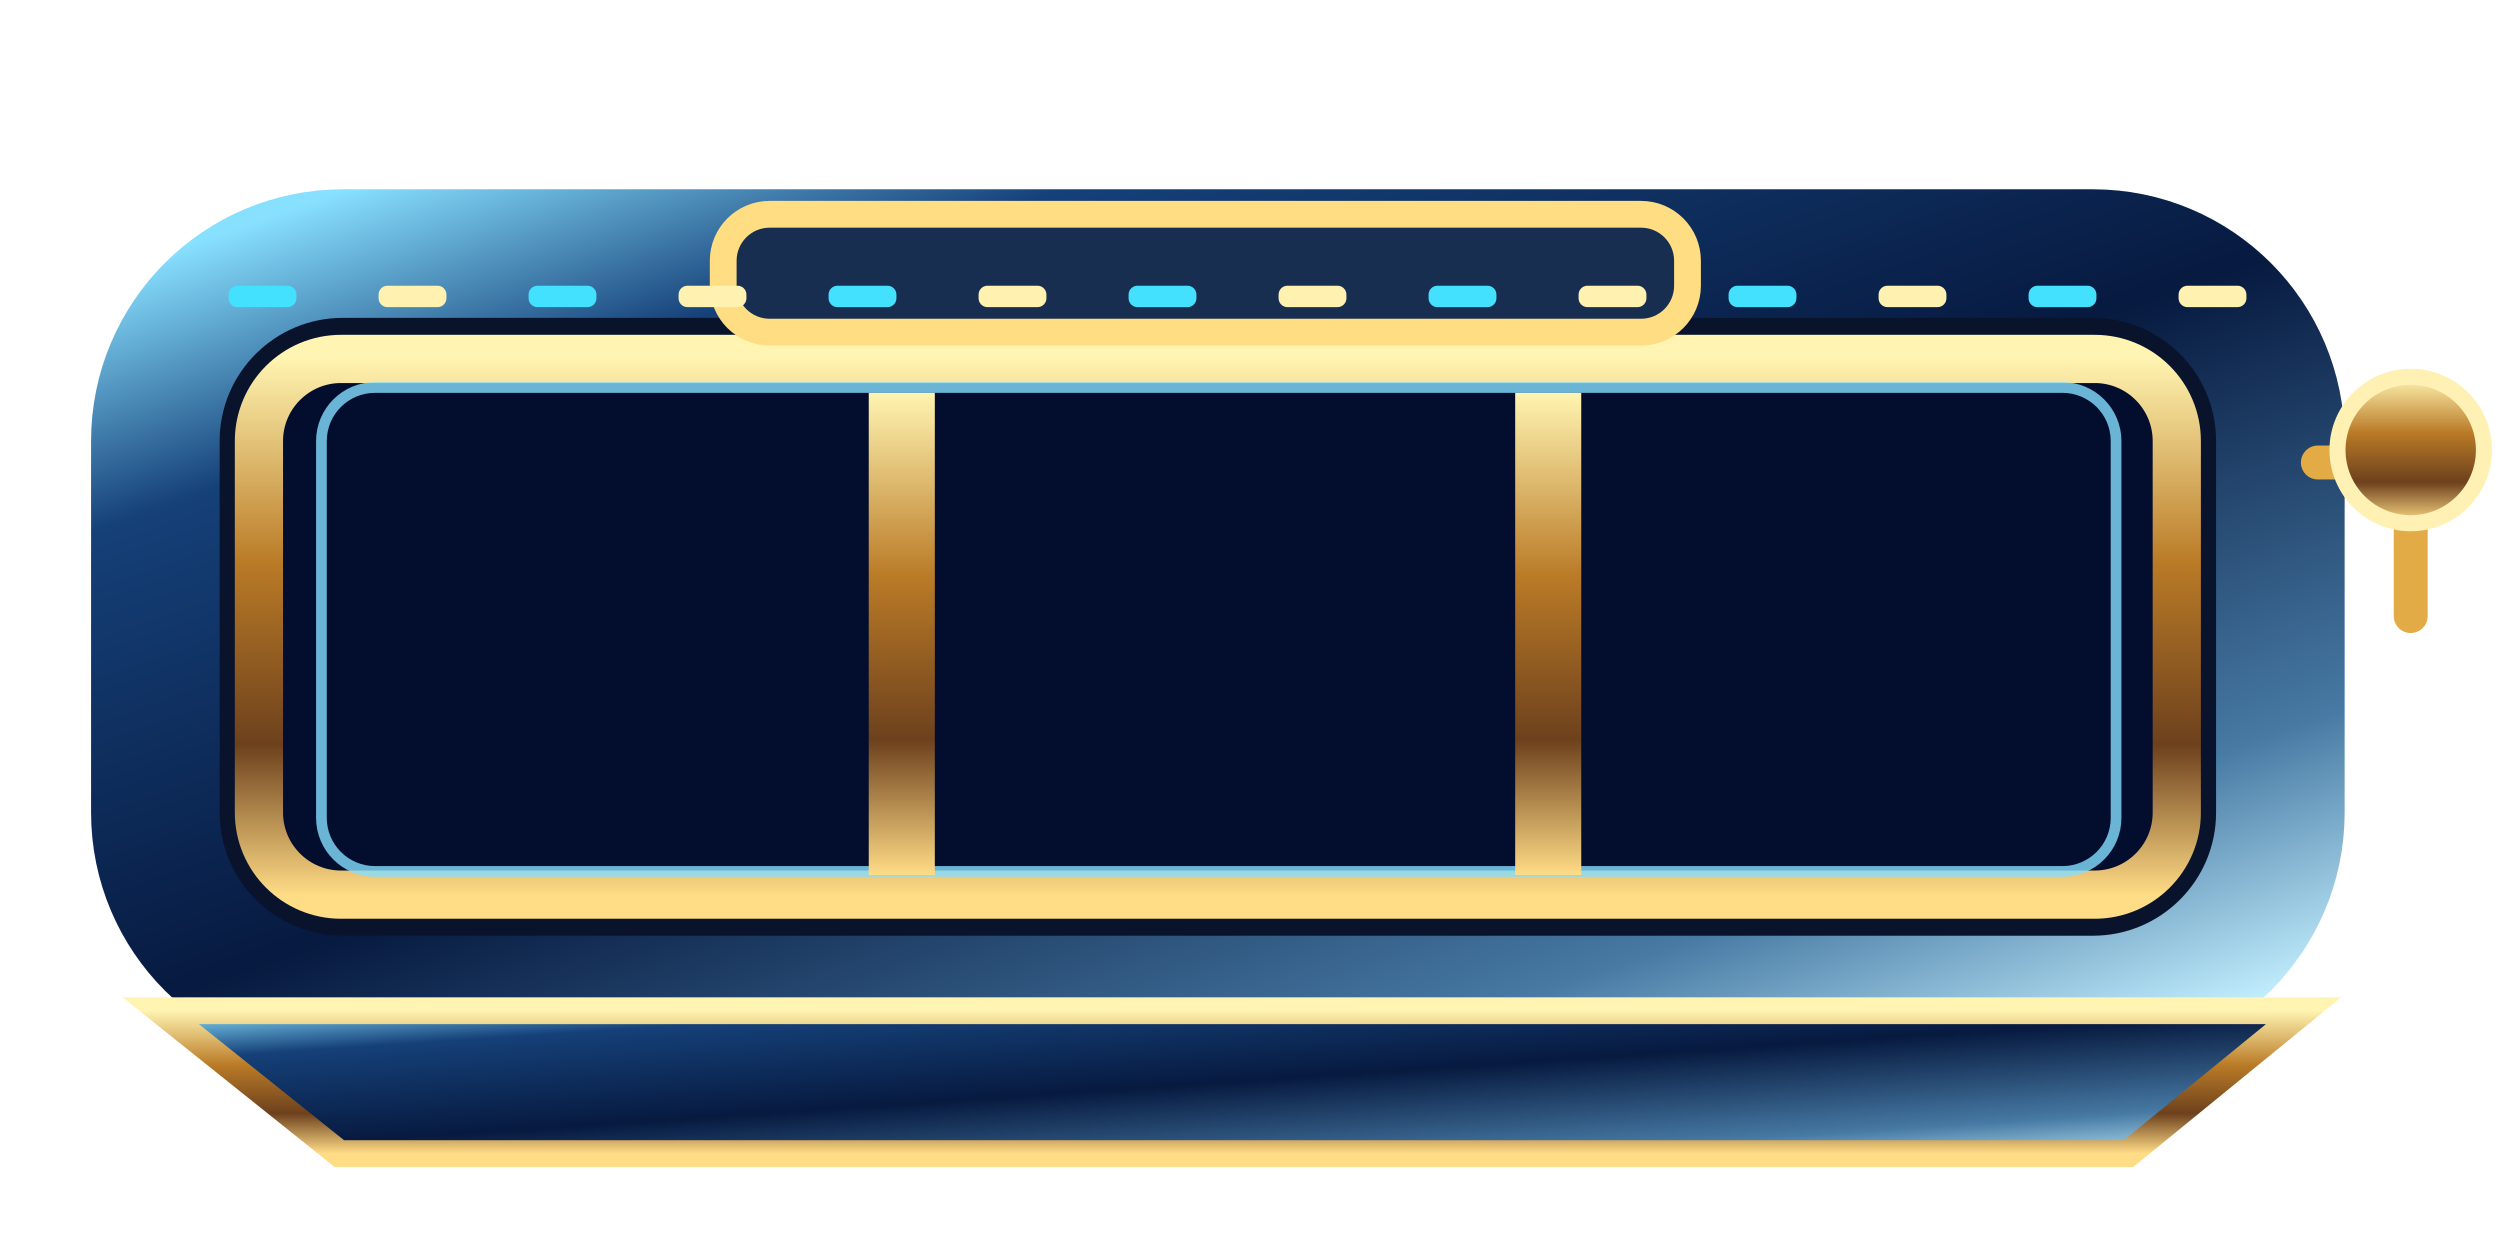
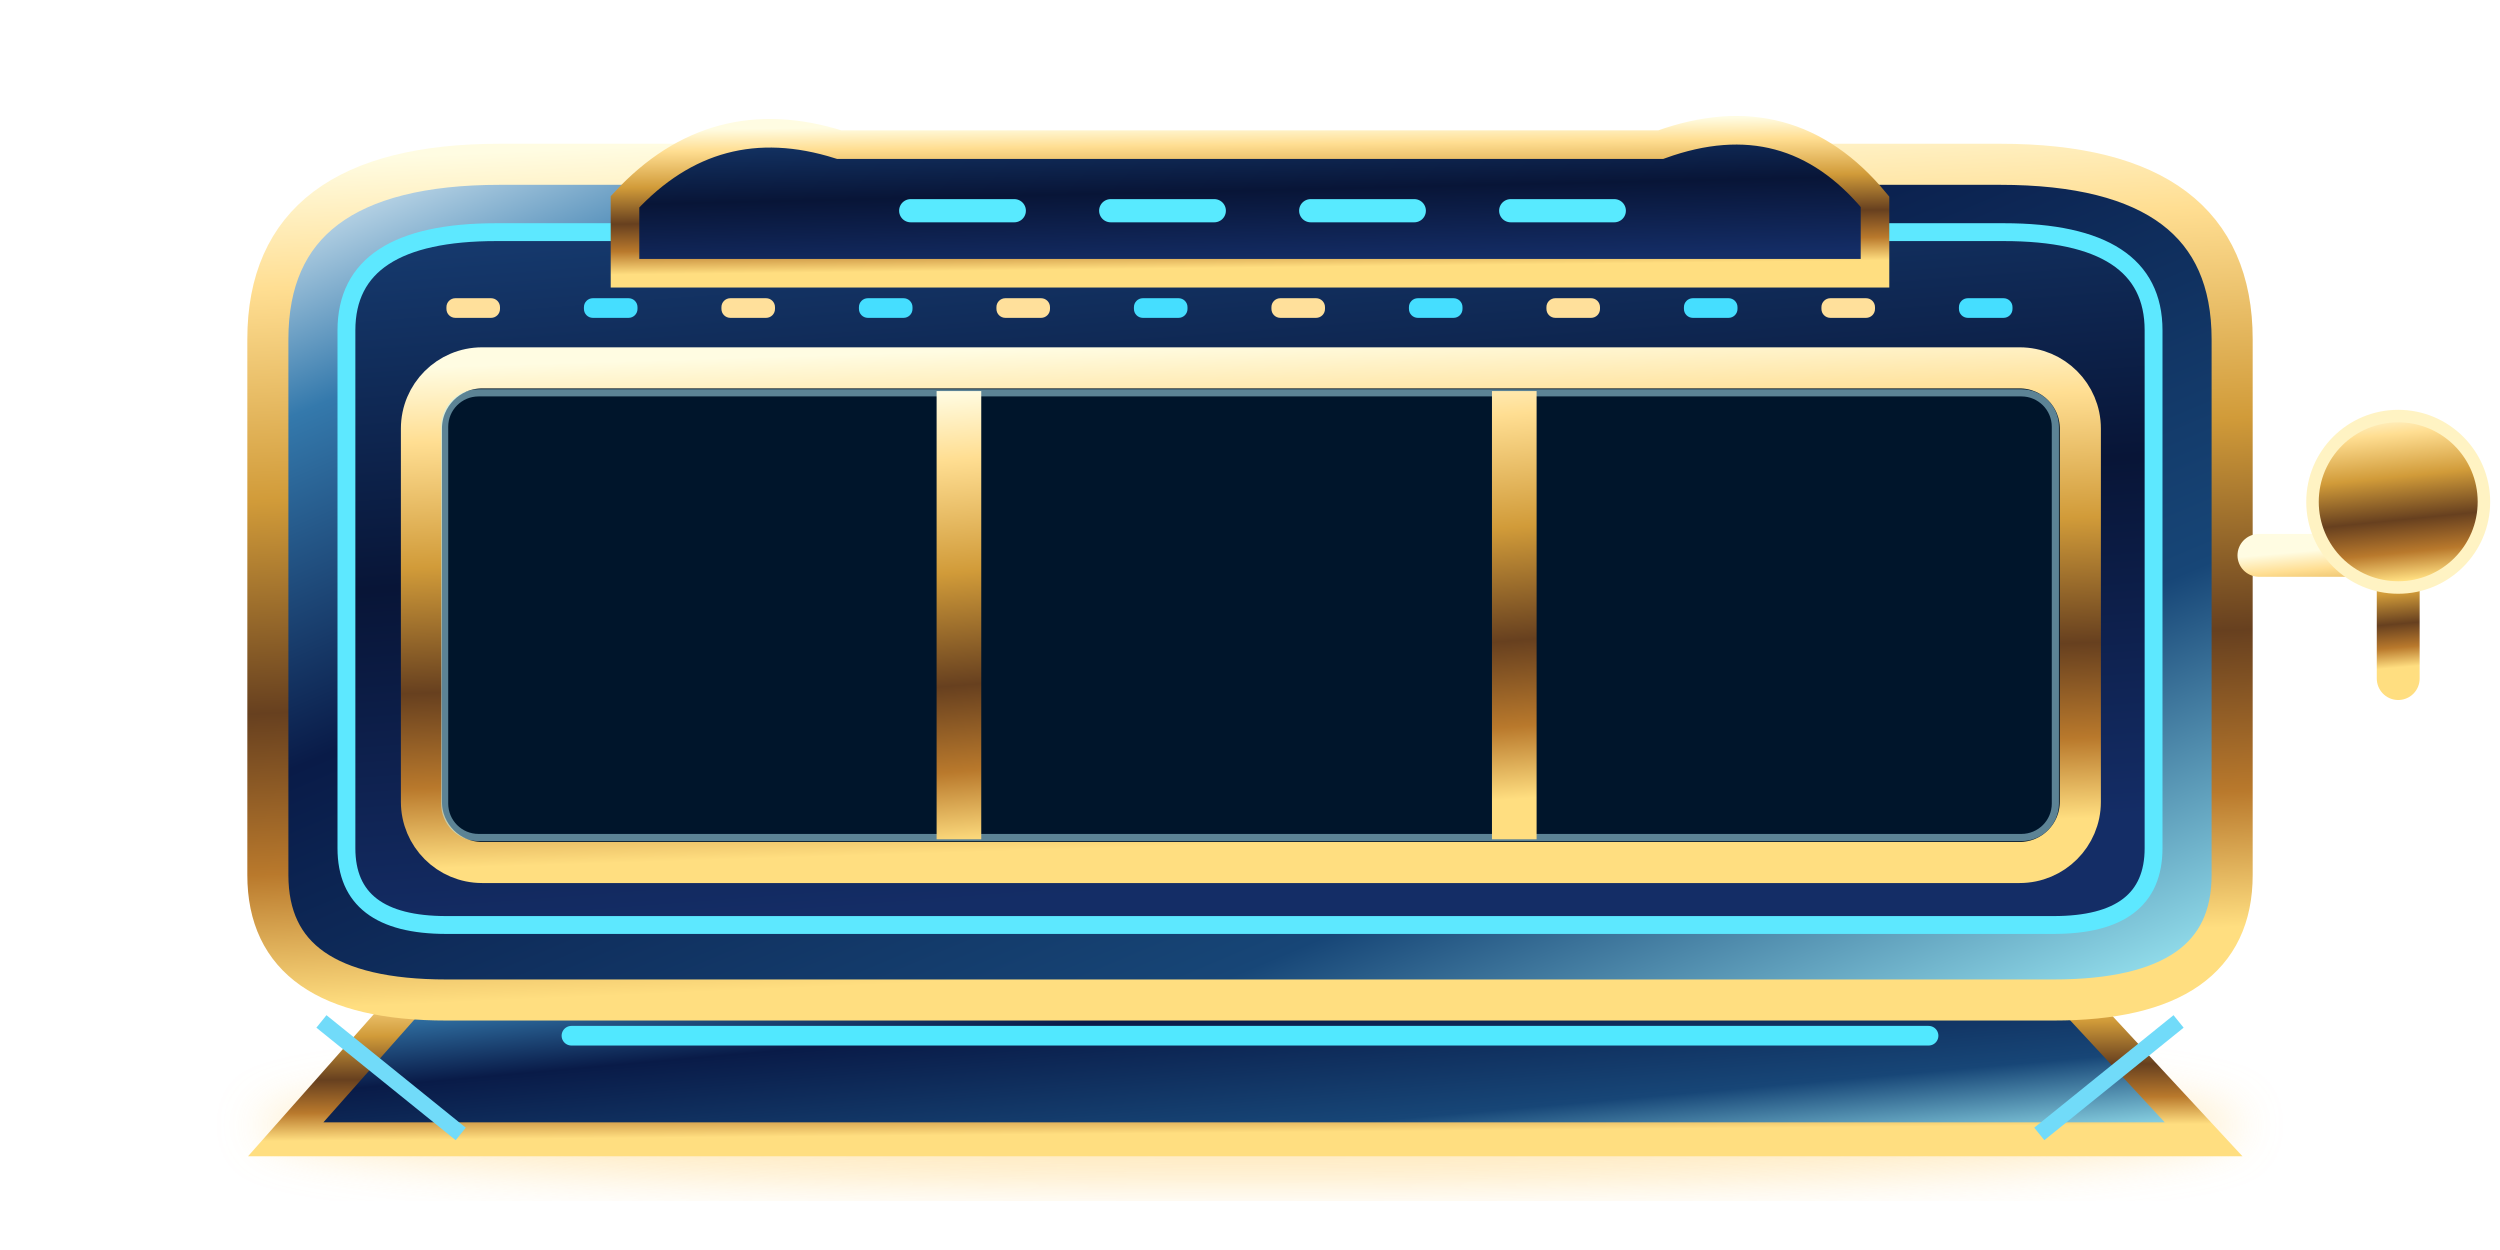
- <svg xmlns="http://www.w3.org/2000/svg" width="1400" height="700" viewBox="0 0 1400 700">
+ <svg xmlns="http://www.w3.org/2000/svg" width="1400" height="700" viewBox="0 0 1400 700" role="img" aria-label="Decorative randomizer frame">
  <defs>
-     <linearGradient id="steel" x1="0" y1="0" x2="1" y2="1">
-       <stop stop-color="#88e0ff" />
-       <stop offset=".17" stop-color="#154078" />
-       <stop offset=".5" stop-color="#071a40" />
-       <stop offset=".82" stop-color="#4679a3" />
-       <stop offset="1" stop-color="#c4f0ff" />
+     <linearGradient id="metal" x1="0" y1="0" x2="1" y2="1">
+       <stop stop-color="#f3fcff" />
+       <stop offset=".16" stop-color="#3479ac" />
+       <stop offset=".37" stop-color="#091b48" />
+       <stop offset=".73" stop-color="#174677" />
+       <stop offset="1" stop-color="#a7f7ff" />
    </linearGradient>
-     <linearGradient id="gold" x1="0" y1="0" x2="0" y2="1">
-       <stop stop-color="#fff4b1" />
-       <stop offset=".38" stop-color="#ba7b27" />
-       <stop offset=".72" stop-color="#6d411d" />
-       <stop offset="1" stop-color="#ffdc86" />
+     <linearGradient id="gold" x1="0" y1="0" x2=".1" y2="1">
+       <stop stop-color="#fffce2" />
+       <stop offset=".15" stop-color="#ffde92" />
+       <stop offset=".4" stop-color="#d19b39" />
+       <stop offset=".65" stop-color="#67401f" />
+       <stop offset=".84" stop-color="#b9792c" />
+       <stop offset="1" stop-color="#ffde80" />
    </linearGradient>
+     <linearGradient id="navy" x1="0" y1="0" x2=".2" y2="1">
+       <stop stop-color="#163b70" />
+       <stop offset=".5" stop-color="#081537" />
+       <stop offset="1" stop-color="#142d66" />
+     </linearGradient>
+     <radialGradient id="plasma">
+       <stop stop-color="#a7faff" stop-opacity=".4" />
+       <stop offset=".7" stop-color="#34a8e7" stop-opacity=".08" />
+       <stop offset="1" stop-color="#a1e8ff" stop-opacity=".04" />
+     </radialGradient>
+     <filter id="blur">
+       <feGaussianBlur stdDeviation="13" />
+     </filter>
  </defs>
-   <rect x="72" y="132" width="1220" height="442" rx="114" fill="#09142c" stroke="#7cefff" stroke-width="14" />
-   <rect x="87" y="142" width="1190" height="418" rx="105" fill="none" stroke="url(#steel)" stroke-width="72" />
-   <rect x="145" y="201" width="1074" height="300" rx="46" fill="#030d2d" stroke="url(#gold)" stroke-width="27" />
-   <rect x="180" y="217" width="1005" height="271" rx="30" fill="none" stroke="#83deff" stroke-width="6" opacity=".8" />
-   <path d="M505 220V490M867 220V490" stroke="url(#gold)" stroke-width="37" />
-   <rect x="405" y="120" width="540" height="66" rx="26" fill="#182e51" stroke="#ffdd83" stroke-width="15" />
-   <path d="M90 566H1290L1192 646H190Z" fill="url(#steel)" stroke="url(#gold)" stroke-width="15" />
-   <path d="M1298 259H1350V345" stroke="#e3ab45" stroke-width="19" stroke-linecap="round" fill="none" />
-   <circle cx="1350" cy="252" r="41" fill="url(#gold)" stroke="#fff0b4" stroke-width="9" />
-   <rect x="128" y="160" width="38" height="12" rx="5" fill="#44e1ff" />
-   <rect x="212" y="160" width="38" height="12" rx="5" fill="#fff1b0" />
-   <rect x="296" y="160" width="38" height="12" rx="5" fill="#44e1ff" />
-   <rect x="380" y="160" width="38" height="12" rx="5" fill="#fff1b0" />
-   <rect x="464" y="160" width="38" height="12" rx="5" fill="#44e1ff" />
-   <rect x="548" y="160" width="38" height="12" rx="5" fill="#fff1b0" />
-   <rect x="632" y="160" width="38" height="12" rx="5" fill="#44e1ff" />
-   <rect x="716" y="160" width="38" height="12" rx="5" fill="#fff1b0" />
-   <rect x="800" y="160" width="38" height="12" rx="5" fill="#44e1ff" />
-   <rect x="884" y="160" width="38" height="12" rx="5" fill="#fff1b0" />
-   <rect x="968" y="160" width="38" height="12" rx="5" fill="#44e1ff" />
-   <rect x="1052" y="160" width="38" height="12" rx="5" fill="#fff1b0" />
-   <rect x="1136" y="160" width="38" height="12" rx="5" fill="#44e1ff" />
-   <rect x="1220" y="160" width="38" height="12" rx="5" fill="#fff1b0" />
+   <ellipse cx="700" cy="630" rx="555" ry="35" fill="#ffcc65" opacity=".4" filter="url(#blur)" />
+   <path d="M245 542H1145L1234 638H160Z" fill="url(#metal)" stroke="url(#gold)" stroke-width="19" />
+   <path d="M320 580H1080" stroke="#51e8ff" stroke-width="11" stroke-linecap="round" />
+   <path d="M150 190Q150 92 280 92H1120Q1250 92 1250 190V490Q1250 560 1150 560H250Q150 560 150 490Z" fill="url(#metal)" stroke="url(#gold)" stroke-width="23" />
+   <path d="M194 185Q194 130 278 130H1122Q1206 130 1206 185V475Q1206 518 1150 518H250Q194 518 194 475Z" fill="url(#navy)" stroke="#5de8ff" stroke-width="10" />
+   <rect x="236" y="206" width="929" height="277" rx="34" fill="#00152b" stroke="url(#gold)" stroke-width="23" />
+   <rect x="249" y="220" width="902" height="249" rx="19" fill="none" stroke="#b8f3ff" stroke-opacity=".5" stroke-width="4" />
+   <path d="M537 219V470M848 219V470" stroke="url(#gold)" stroke-width="25" />
+   <path d="M350 113Q400 59 470 81H930Q1002 55 1050 113V153H350Z" fill="url(#navy)" stroke="url(#gold)" stroke-width="16" />
+   <path d="M510 118h58m54 0h58m54 0h58m54 0h58" stroke="#58eaff" stroke-width="13" stroke-linecap="round" />
+   <path d="M1265 311H1343V380" fill="none" stroke="url(#gold)" stroke-width="24" stroke-linecap="round" />
+   <circle cx="1343" cy="281" r="48" fill="url(#gold)" stroke="#fff3c3" stroke-width="7" />
+   <path d="M180 572 258 635M1220 572 1142 635" stroke="#71dbf9" stroke-width="9" />
+   <rect x="250" y="167" width="30" height="11" rx="5" fill="#ffe09b" />
+   <rect x="327" y="167" width="30" height="11" rx="5" fill="#45deff" />
+   <rect x="404" y="167" width="30" height="11" rx="5" fill="#ffe09b" />
+   <rect x="481" y="167" width="30" height="11" rx="5" fill="#45deff" />
+   <rect x="558" y="167" width="30" height="11" rx="5" fill="#ffe09b" />
+   <rect x="635" y="167" width="30" height="11" rx="5" fill="#45deff" />
+   <rect x="712" y="167" width="30" height="11" rx="5" fill="#ffe09b" />
+   <rect x="789" y="167" width="30" height="11" rx="5" fill="#45deff" />
+   <rect x="866" y="167" width="30" height="11" rx="5" fill="#ffe09b" />
+   <rect x="943" y="167" width="30" height="11" rx="5" fill="#45deff" />
+   <rect x="1020" y="167" width="30" height="11" rx="5" fill="#ffe09b" />
+   <rect x="1097" y="167" width="30" height="11" rx="5" fill="#45deff" />
</svg>
